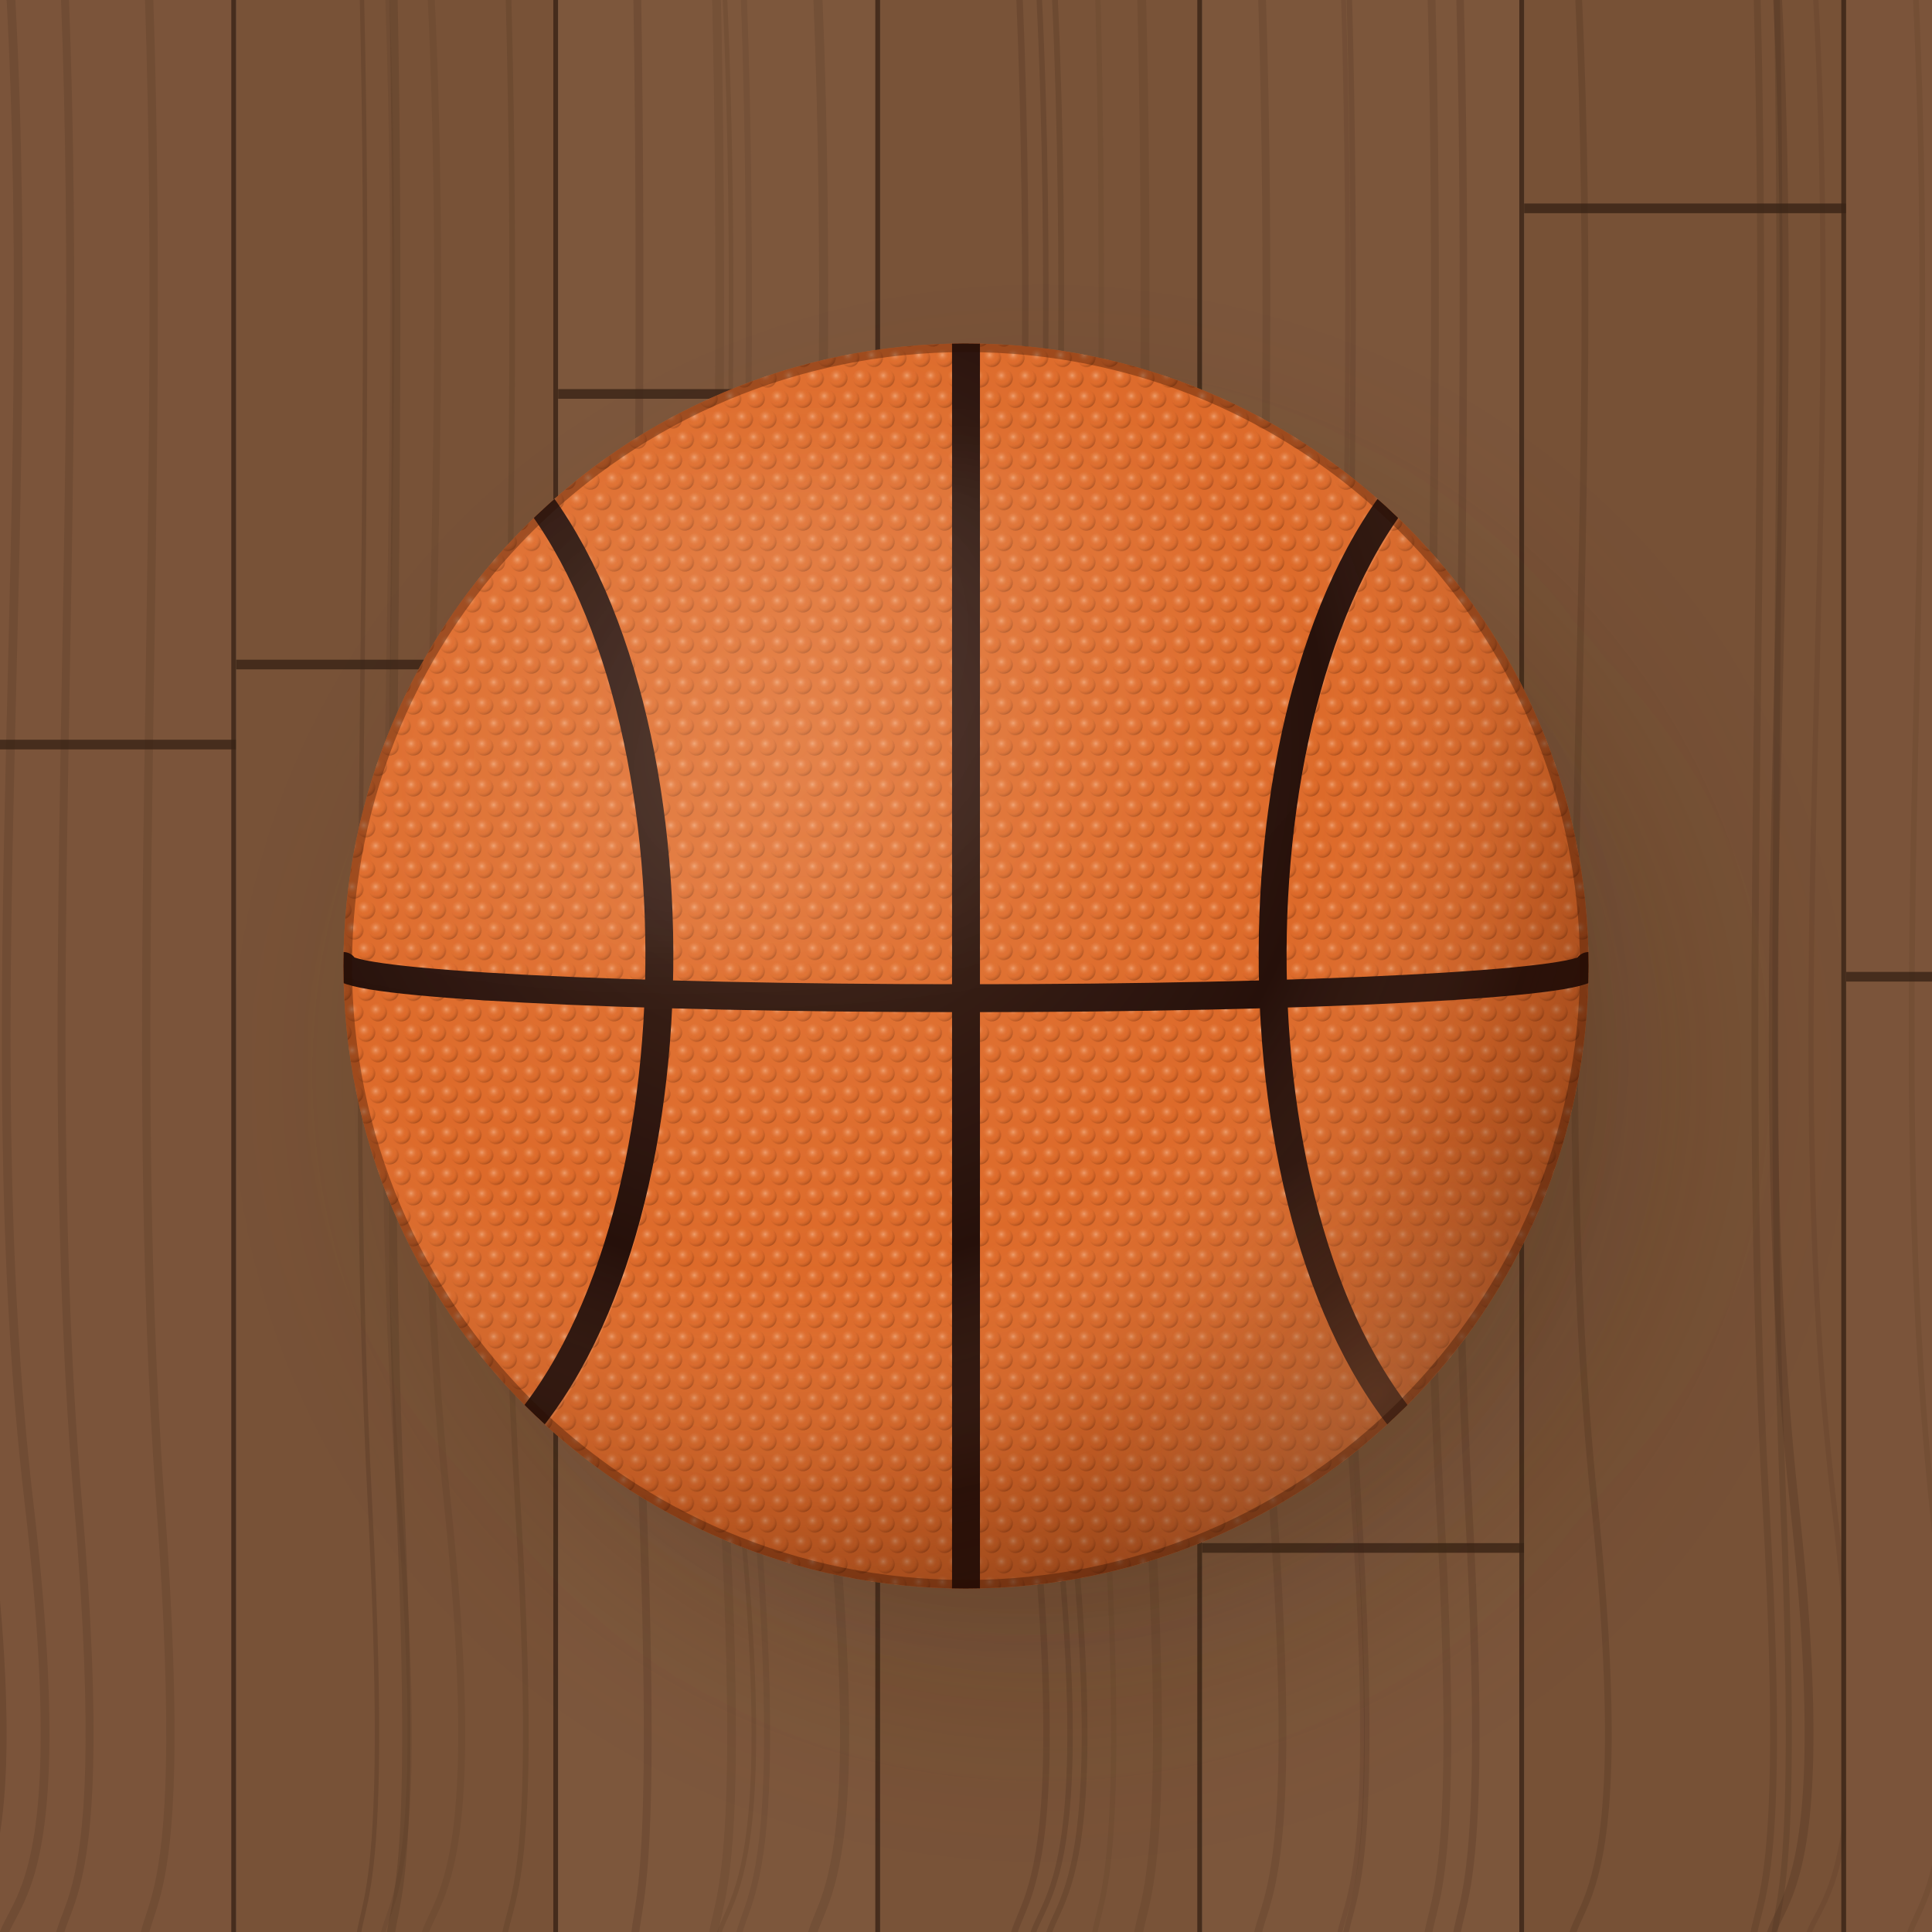
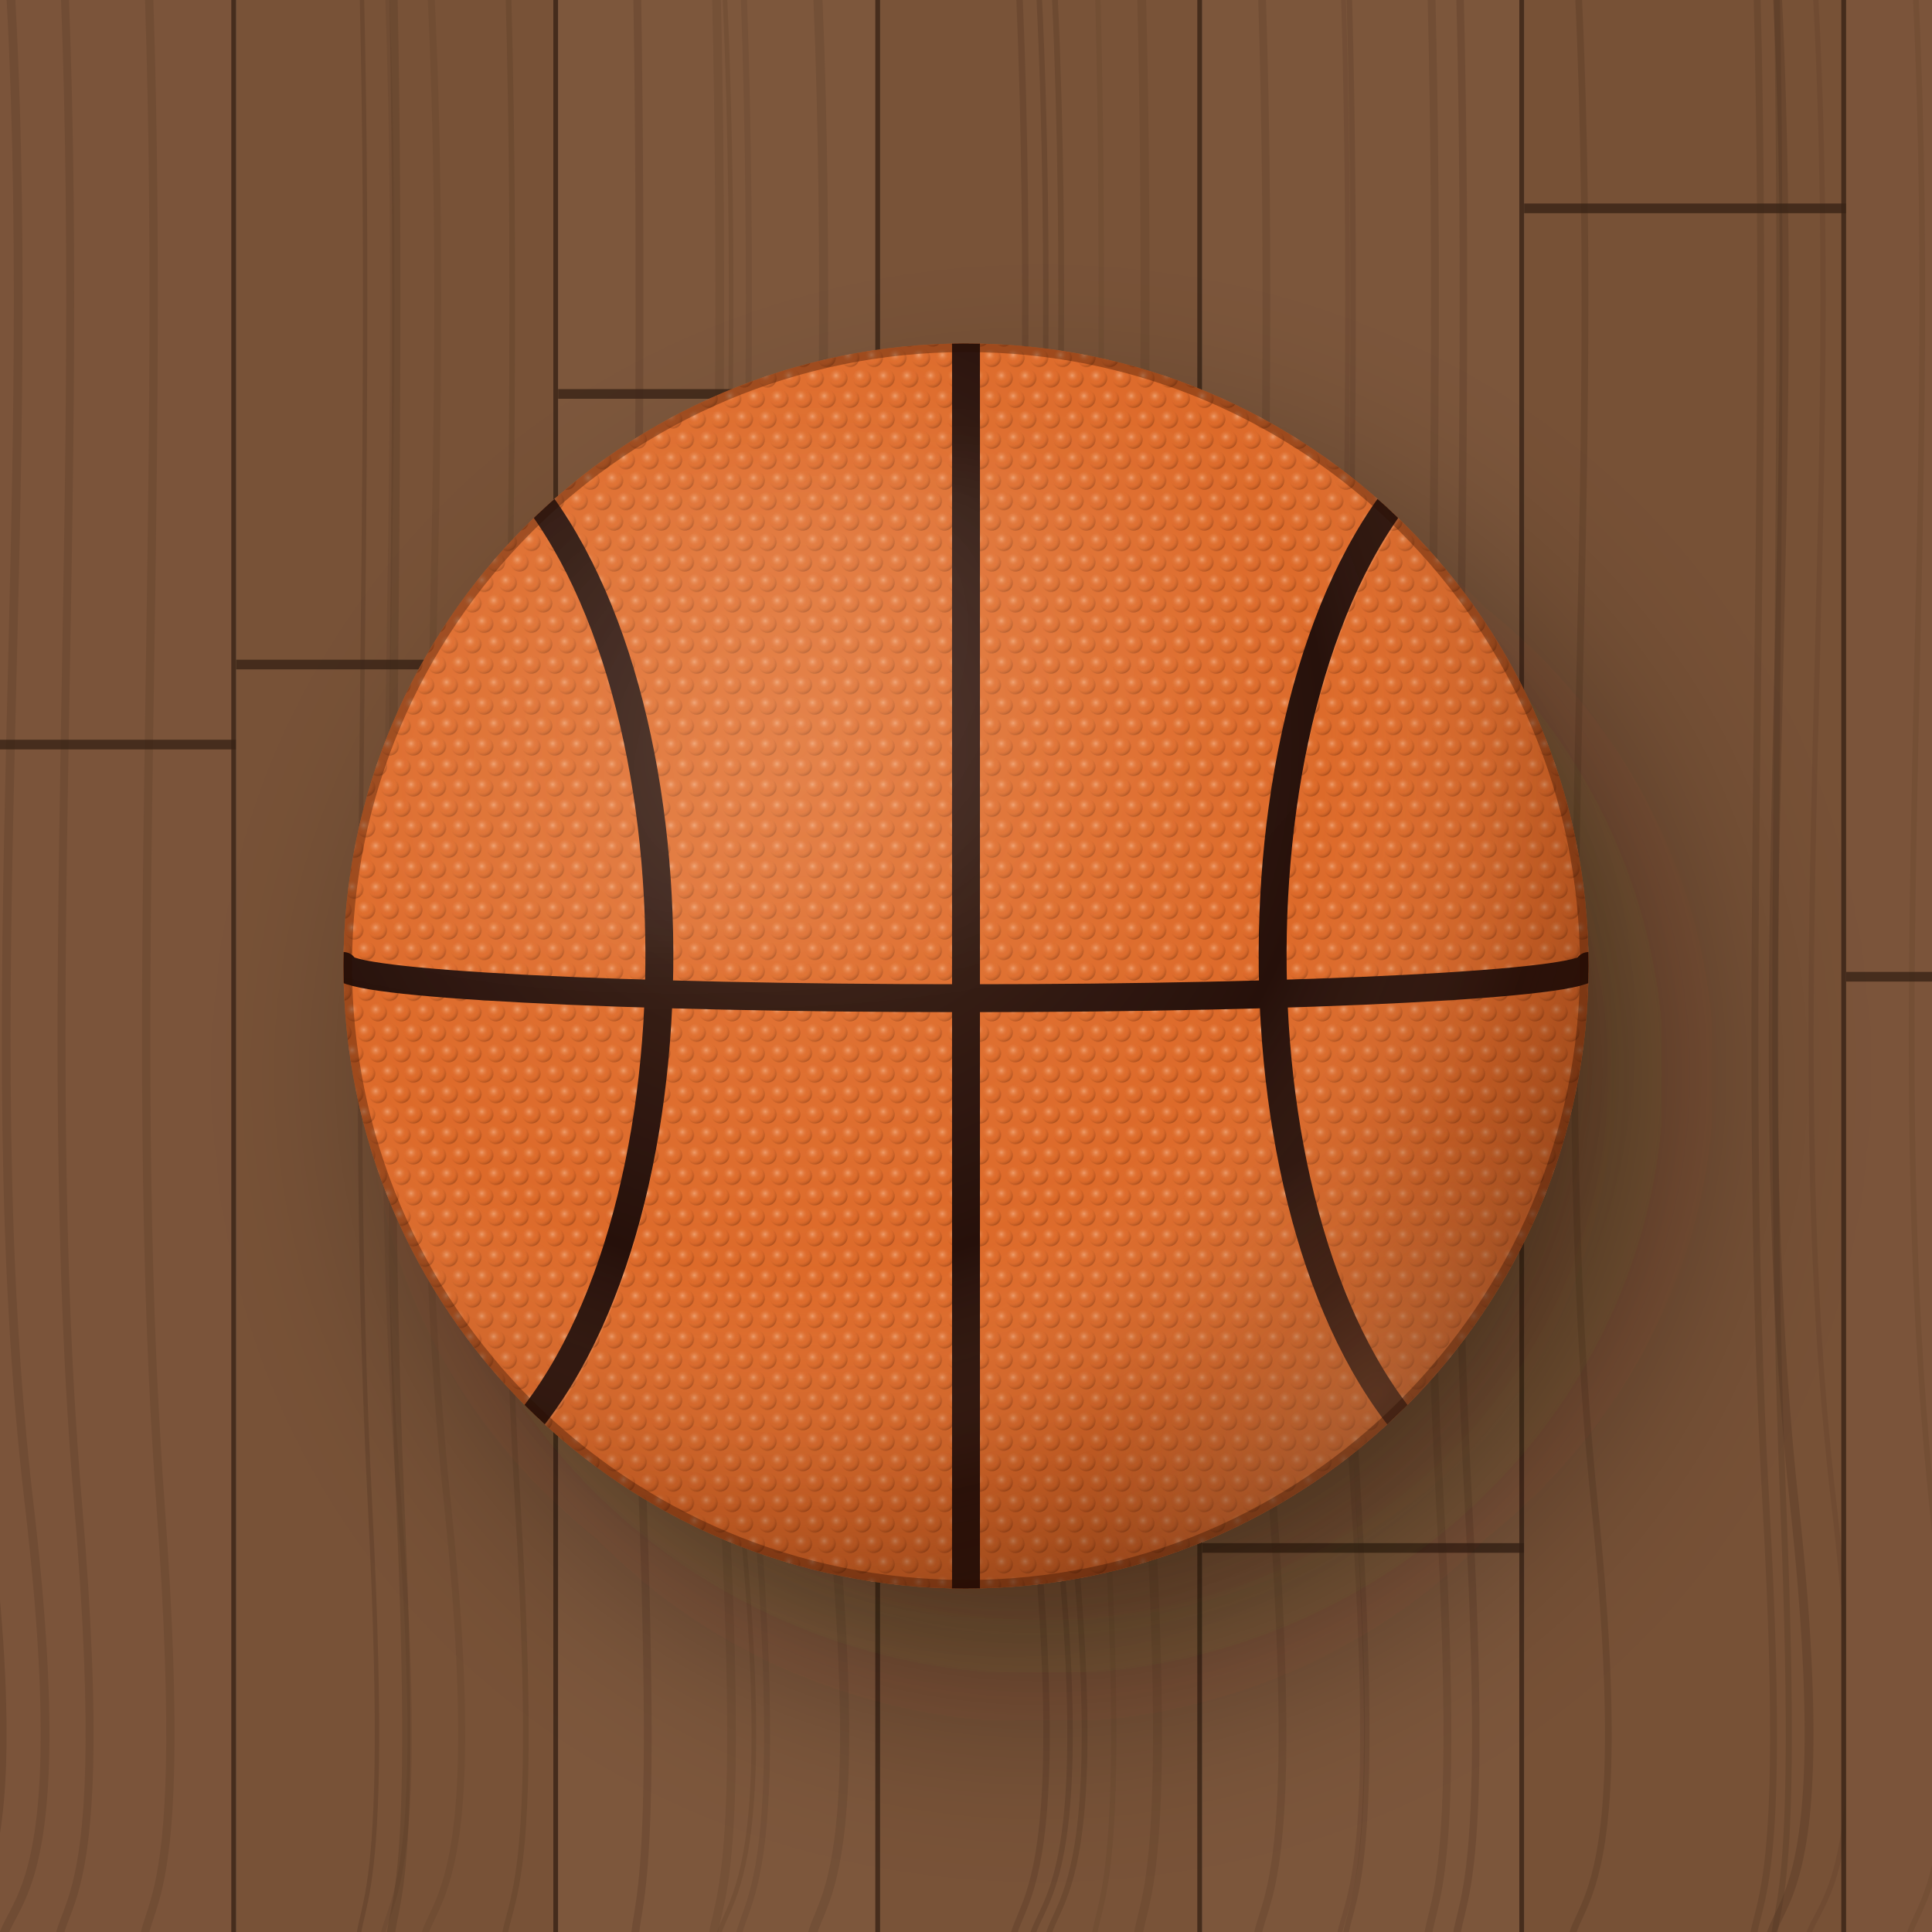
<svg xmlns="http://www.w3.org/2000/svg" viewBox="0 0 180 180">
  <rect x="-8" y="0" width="30" height="180" fill="#7b543a" />
  <path d="M0.731 -5 C4.014 45 -2.553 95 2.701 140 S-2.553 175 0.731 185" fill="none" stroke="#452c1b" stroke-width="0.813" opacity="0.206" />
  <path d="M-3.816 -5 C-0.676 45 -6.955 95 -1.932 140 S-6.955 175 -3.816 185" fill="none" stroke="#452c1b" stroke-width="0.377" opacity="0.171" />
  <path d="M-3.349 -5 C0.111 45 -6.809 95 -1.273 140 S-6.809 175 -3.349 185" fill="none" stroke="#452c1b" stroke-width="0.616" opacity="0.256" />
  <path d="M5.845 -5 C8.214 45 3.475 95 7.266 140 S3.475 175 5.845 185" fill="none" stroke="#452c1b" stroke-width="0.739" opacity="0.205" />
  <path d="M13.715 -5 C15.761 45 11.67 95 14.943 140 S11.67 175 13.715 185" fill="none" stroke="#452c1b" stroke-width="0.776" opacity="0.186" />
  <path d="M-8 69.37H22" stroke="#382315" stroke-width="0.9" opacity="0.8" />
  <path d="M22 0V180" stroke="#382315" stroke-width="0.9" opacity="0.8" />
  <rect x="22" y="0" width="30" height="180" fill="#785237" />
  <path d="M36.556 -5 C37.786 45 35.326 95 37.294 140 S35.326 175 36.556 185" fill="none" stroke="#452c1b" stroke-width="0.767" opacity="0.225" />
  <path d="M33.595 -5 C35.042 45 32.148 95 34.463 140 S32.148 175 33.595 185" fill="none" stroke="#452c1b" stroke-width="0.411" opacity="0.257" />
  <path d="M35.915 -5 C38.055 45 33.774 95 37.199 140 S33.774 175 35.915 185" fill="none" stroke="#452c1b" stroke-width="0.407" opacity="0.135" />
  <path d="M39.918 -5 C42.85 45 36.986 95 41.678 140 S36.986 175 39.918 185" fill="none" stroke="#452c1b" stroke-width="0.653" opacity="0.132" />
  <path d="M47.232 -5 C48.897 45 45.568 95 48.231 140 S45.568 175 47.232 185" fill="none" stroke="#452c1b" stroke-width="0.526" opacity="0.203" />
  <path d="M22 61.914H52" stroke="#382315" stroke-width="0.9" opacity="0.8" />
  <path d="M52 0V180" stroke="#382315" stroke-width="0.9" opacity="0.8" />
  <rect x="52" y="0" width="30" height="180" fill="#7d573c" />
  <path d="M67.299 -5 C70.078 45 64.52 95 68.967 140 S64.52 175 67.299 185" fill="none" stroke="#452c1b" stroke-width="0.429" opacity="0.163" />
  <path d="M75.979 -5 C78.543 45 73.415 95 77.518 140 S73.415 175 75.979 185" fill="none" stroke="#452c1b" stroke-width="0.848" opacity="0.173" />
  <path d="M66.629 -5 C68.075 45 65.184 95 67.497 140 S65.184 175 66.629 185" fill="none" stroke="#452c1b" stroke-width="0.81" opacity="0.156" />
  <path d="M69.112 -5 C71.344 45 66.88 95 70.451 140 S66.88 175 69.112 185" fill="none" stroke="#452c1b" stroke-width="0.567" opacity="0.144" />
  <path d="M59.286 -5 C60.291 45 58.28 95 59.889 140 S58.28 175 59.286 185" fill="none" stroke="#452c1b" stroke-width="0.73" opacity="0.217" />
  <path d="M52 36.703H82" stroke="#382315" stroke-width="0.9" opacity="0.8" />
  <path d="M82 0V180" stroke="#382315" stroke-width="0.9" opacity="0.8" />
  <rect x="82" y="0" width="30" height="180" fill="#795338" />
  <path d="M98.033 -5 C100.887 45 95.178 95 99.746 140 S95.178 175 98.033 185" fill="none" stroke="#452c1b" stroke-width="0.536" opacity="0.244" />
  <path d="M94.76 -5 C97.356 45 92.164 95 96.317 140 S92.164 175 94.76 185" fill="none" stroke="#452c1b" stroke-width="0.602" opacity="0.236" />
  <path d="M96.564 -5 C99.528 45 93.599 95 98.342 140 S93.599 175 96.564 185" fill="none" stroke="#452c1b" stroke-width="0.512" opacity="0.254" />
  <path d="M106.236 -5 C107.754 45 104.718 95 107.147 140 S104.718 175 106.236 185" fill="none" stroke="#452c1b" stroke-width="0.825" opacity="0.159" />
  <path d="M102.157 -5 C103.679 45 100.635 95 103.07 140 S100.635 175 102.157 185" fill="none" stroke="#452c1b" stroke-width="0.497" opacity="0.127" />
  <path d="M82 138.898H112" stroke="#382315" stroke-width="0.9" opacity="0.8" />
  <path d="M112 0V180" stroke="#382315" stroke-width="0.9" opacity="0.8" />
  <rect x="112" y="0" width="30" height="180" fill="#7c563b" />
  <path d="M133.24 -5 C134.767 45 131.714 95 134.156 140 S131.714 175 133.24 185" fill="none" stroke="#452c1b" stroke-width="0.728" opacity="0.191" />
  <path d="M125.016 -5 C126.841 45 123.191 95 126.111 140 S123.191 175 125.016 185" fill="none" stroke="#452c1b" stroke-width="0.453" opacity="0.169" />
  <path d="M135.9 -5 C137.411 45 134.388 95 136.806 140 S134.388 175 135.9 185" fill="none" stroke="#452c1b" stroke-width="0.7" opacity="0.215" />
  <path d="M125.569 -5 C127.24 45 123.897 95 126.572 140 S123.897 175 125.569 185" fill="none" stroke="#452c1b" stroke-width="0.518" opacity="0.193" />
  <path d="M117.412 -5 C119.377 45 115.447 95 118.591 140 S115.447 175 117.412 185" fill="none" stroke="#452c1b" stroke-width="0.725" opacity="0.185" />
  <path d="M112 144.22H142" stroke="#382315" stroke-width="0.9" opacity="0.8" />
  <path d="M142 0V180" stroke="#382315" stroke-width="0.9" opacity="0.8" />
  <rect x="142" y="0" width="30" height="180" fill="#775136" />
  <path d="M163.571 -5 C165.15 45 161.992 95 164.519 140 S161.992 175 163.571 185" fill="none" stroke="#452c1b" stroke-width="0.643" opacity="0.216" />
  <path d="M146.827 -5 C149.684 45 143.971 95 148.541 140 S143.971 175 146.827 185" fill="none" stroke="#452c1b" stroke-width="0.631" opacity="0.235" />
  <path d="M165.451 -5 C166.594 45 164.309 95 166.137 140 S164.309 175 165.451 185" fill="none" stroke="#452c1b" stroke-width="0.568" opacity="0.225" />
  <path d="M168.882 -5 C172.16 45 165.604 95 170.849 140 S165.604 175 168.882 185" fill="none" stroke="#452c1b" stroke-width="0.491" opacity="0.147" />
  <path d="M165.345 -5 C168.375 45 162.315 95 167.163 140 S162.315 175 165.345 185" fill="none" stroke="#452c1b" stroke-width="0.826" opacity="0.258" />
  <path d="M142 19.411H172" stroke="#382315" stroke-width="0.9" opacity="0.8" />
  <path d="M172 0V180" stroke="#382315" stroke-width="0.9" opacity="0.8" />
  <rect x="172" y="0" width="30" height="180" fill="#7b543a" />
  <path d="M196.208 -5 C197.804 45 194.612 95 197.166 140 S194.612 175 196.208 185" fill="none" stroke="#452c1b" stroke-width="0.47" opacity="0.257" />
  <path d="M197.186 -5 C200.271 45 194.1 95 199.037 140 S194.1 175 197.186 185" fill="none" stroke="#452c1b" stroke-width="0.631" opacity="0.211" />
  <path d="M183.926 -5 C185.391 45 182.461 95 184.805 140 S182.461 175 183.926 185" fill="none" stroke="#452c1b" stroke-width="0.355" opacity="0.124" />
  <path d="M178.239 -5 C181.15 45 175.328 95 179.986 140 S175.328 175 178.239 185" fill="none" stroke="#452c1b" stroke-width="0.533" opacity="0.132" />
  <path d="M186.791 -5 C190.272 45 183.311 95 188.88 140 S183.311 175 186.791 185" fill="none" stroke="#452c1b" stroke-width="0.627" opacity="0.146" />
  <path d="M172 91H202" stroke="#382315" stroke-width="0.9" opacity="0.8" />
  <path d="M202 0V180" stroke="#382315" stroke-width="0.9" opacity="0.8" />
  <defs>
    <pattern id="pebble" width="2.2" height="3.81" patternUnits="userSpaceOnUse">
      <circle cx="1.1" cy="0.953" r="0.858" fill="url(#bump)" />
      <circle cx="0" cy="2.858" r="0.858" fill="url(#bump)" />
      <circle cx="2.2" cy="2.858" r="0.858" fill="url(#bump)" />
    </pattern>
    <radialGradient id="bump" cx="0.38" cy="0.35" r="0.7">
      <stop offset="0" stop-color="#ffd0ad" stop-opacity="0.55" />
      <stop offset="0.55" stop-color="#e2702e" stop-opacity="0" />
      <stop offset="1" stop-color="#5a2208" stop-opacity="0.5" />
    </radialGradient>
    <radialGradient id="shade" cx="0.36" cy="0.32" r="0.86">
      <stop offset="0" stop-color="#ffc49a" stop-opacity="0.16" />
      <stop offset="0.5" stop-color="#ffc49a" stop-opacity="0" />
      <stop offset="0.72" stop-color="#3d1504" stop-opacity="0.2" />
      <stop offset="0.9" stop-color="#2a0e02" stop-opacity="0.5" />
      <stop offset="1" stop-color="#2a0e02" stop-opacity="0.42" />
    </radialGradient>
    <radialGradient id="bounce" cx="0.5" cy="0.5" r="0.5">
      <stop offset="0" stop-color="#ffb07a" stop-opacity="0.22" />
      <stop offset="1" stop-color="#ffb07a" stop-opacity="0" />
    </radialGradient>
    <filter id="contact" x="-50%" y="-50%" width="200%" height="200%">
      <feGaussianBlur stdDeviation="3" />
    </filter>
    <filter id="soft" x="-50%" y="-50%" width="200%" height="200%">
      <feGaussianBlur stdDeviation="11" />
    </filter>
    <filter id="drop" x="-50%" y="-50%" width="200%" height="200%">
      <feGaussianBlur stdDeviation="10" />
    </filter>
    <clipPath id="clip">
      <circle cx="90" cy="90" r="58" />
    </clipPath>
  </defs>
-   <ellipse cx="97" cy="100" rx="58" ry="56" fill="#3b2210" opacity="0.22" filter="url(#drop)" />
-   <ellipse cx="94" cy="96" rx="54" ry="54" fill="#3b2210" opacity="0.07" filter="url(#contact)" />
+   <ellipse cx="97" cy="100" rx="58" ry="56" fill="#140904" opacity="0.42" filter="url(#drop)" />
+   <ellipse cx="94" cy="96" rx="54" ry="54" fill="#140904" opacity="0.1" filter="url(#contact)" />
  <circle cx="90" cy="90" r="58" fill="#dd6a2a" />
  <g clip-path="url(#clip)">
    <rect x="30" y="30" width="120" height="120" fill="url(#pebble)" opacity="0.9" />
    <g fill="none" stroke-linecap="round">
      <g stroke="#ffb88c" stroke-opacity="0.22" stroke-width="1" transform="translate(0.7 0.7)">
        <path d="M90 28V152M32 90A58 3 0 0 0 148 90" />
        <path d="M48 44C66.3 64 66 117 46.5 135.5M132 44C113.7 64 114 117 133.5 135.5" />
      </g>
      <g stroke="#26100a" stroke-width="2.6">
        <path d="M90 28V152M32 90A58 3 0 0 0 148 90" />
        <path d="M48 44C66.3 64 66 117 46.5 135.5M132 44C113.7 64 114 117 133.5 135.5" />
      </g>
    </g>
    <circle cx="90" cy="90" r="58" fill="url(#shade)" />
    <ellipse cx="128" cy="130" rx="30" ry="22" transform="rotate(-45 128 130)" fill="url(#bounce)" />
    <ellipse cx="72" cy="66" rx="30" ry="21" transform="rotate(-35 72 66)" fill="#fff" opacity="0.08" filter="url(#soft)" />
  </g>
  <circle cx="90" cy="90" r="57.6" fill="none" stroke="#2a0e02" stroke-opacity="0.35" stroke-width="0.8" />
</svg>
